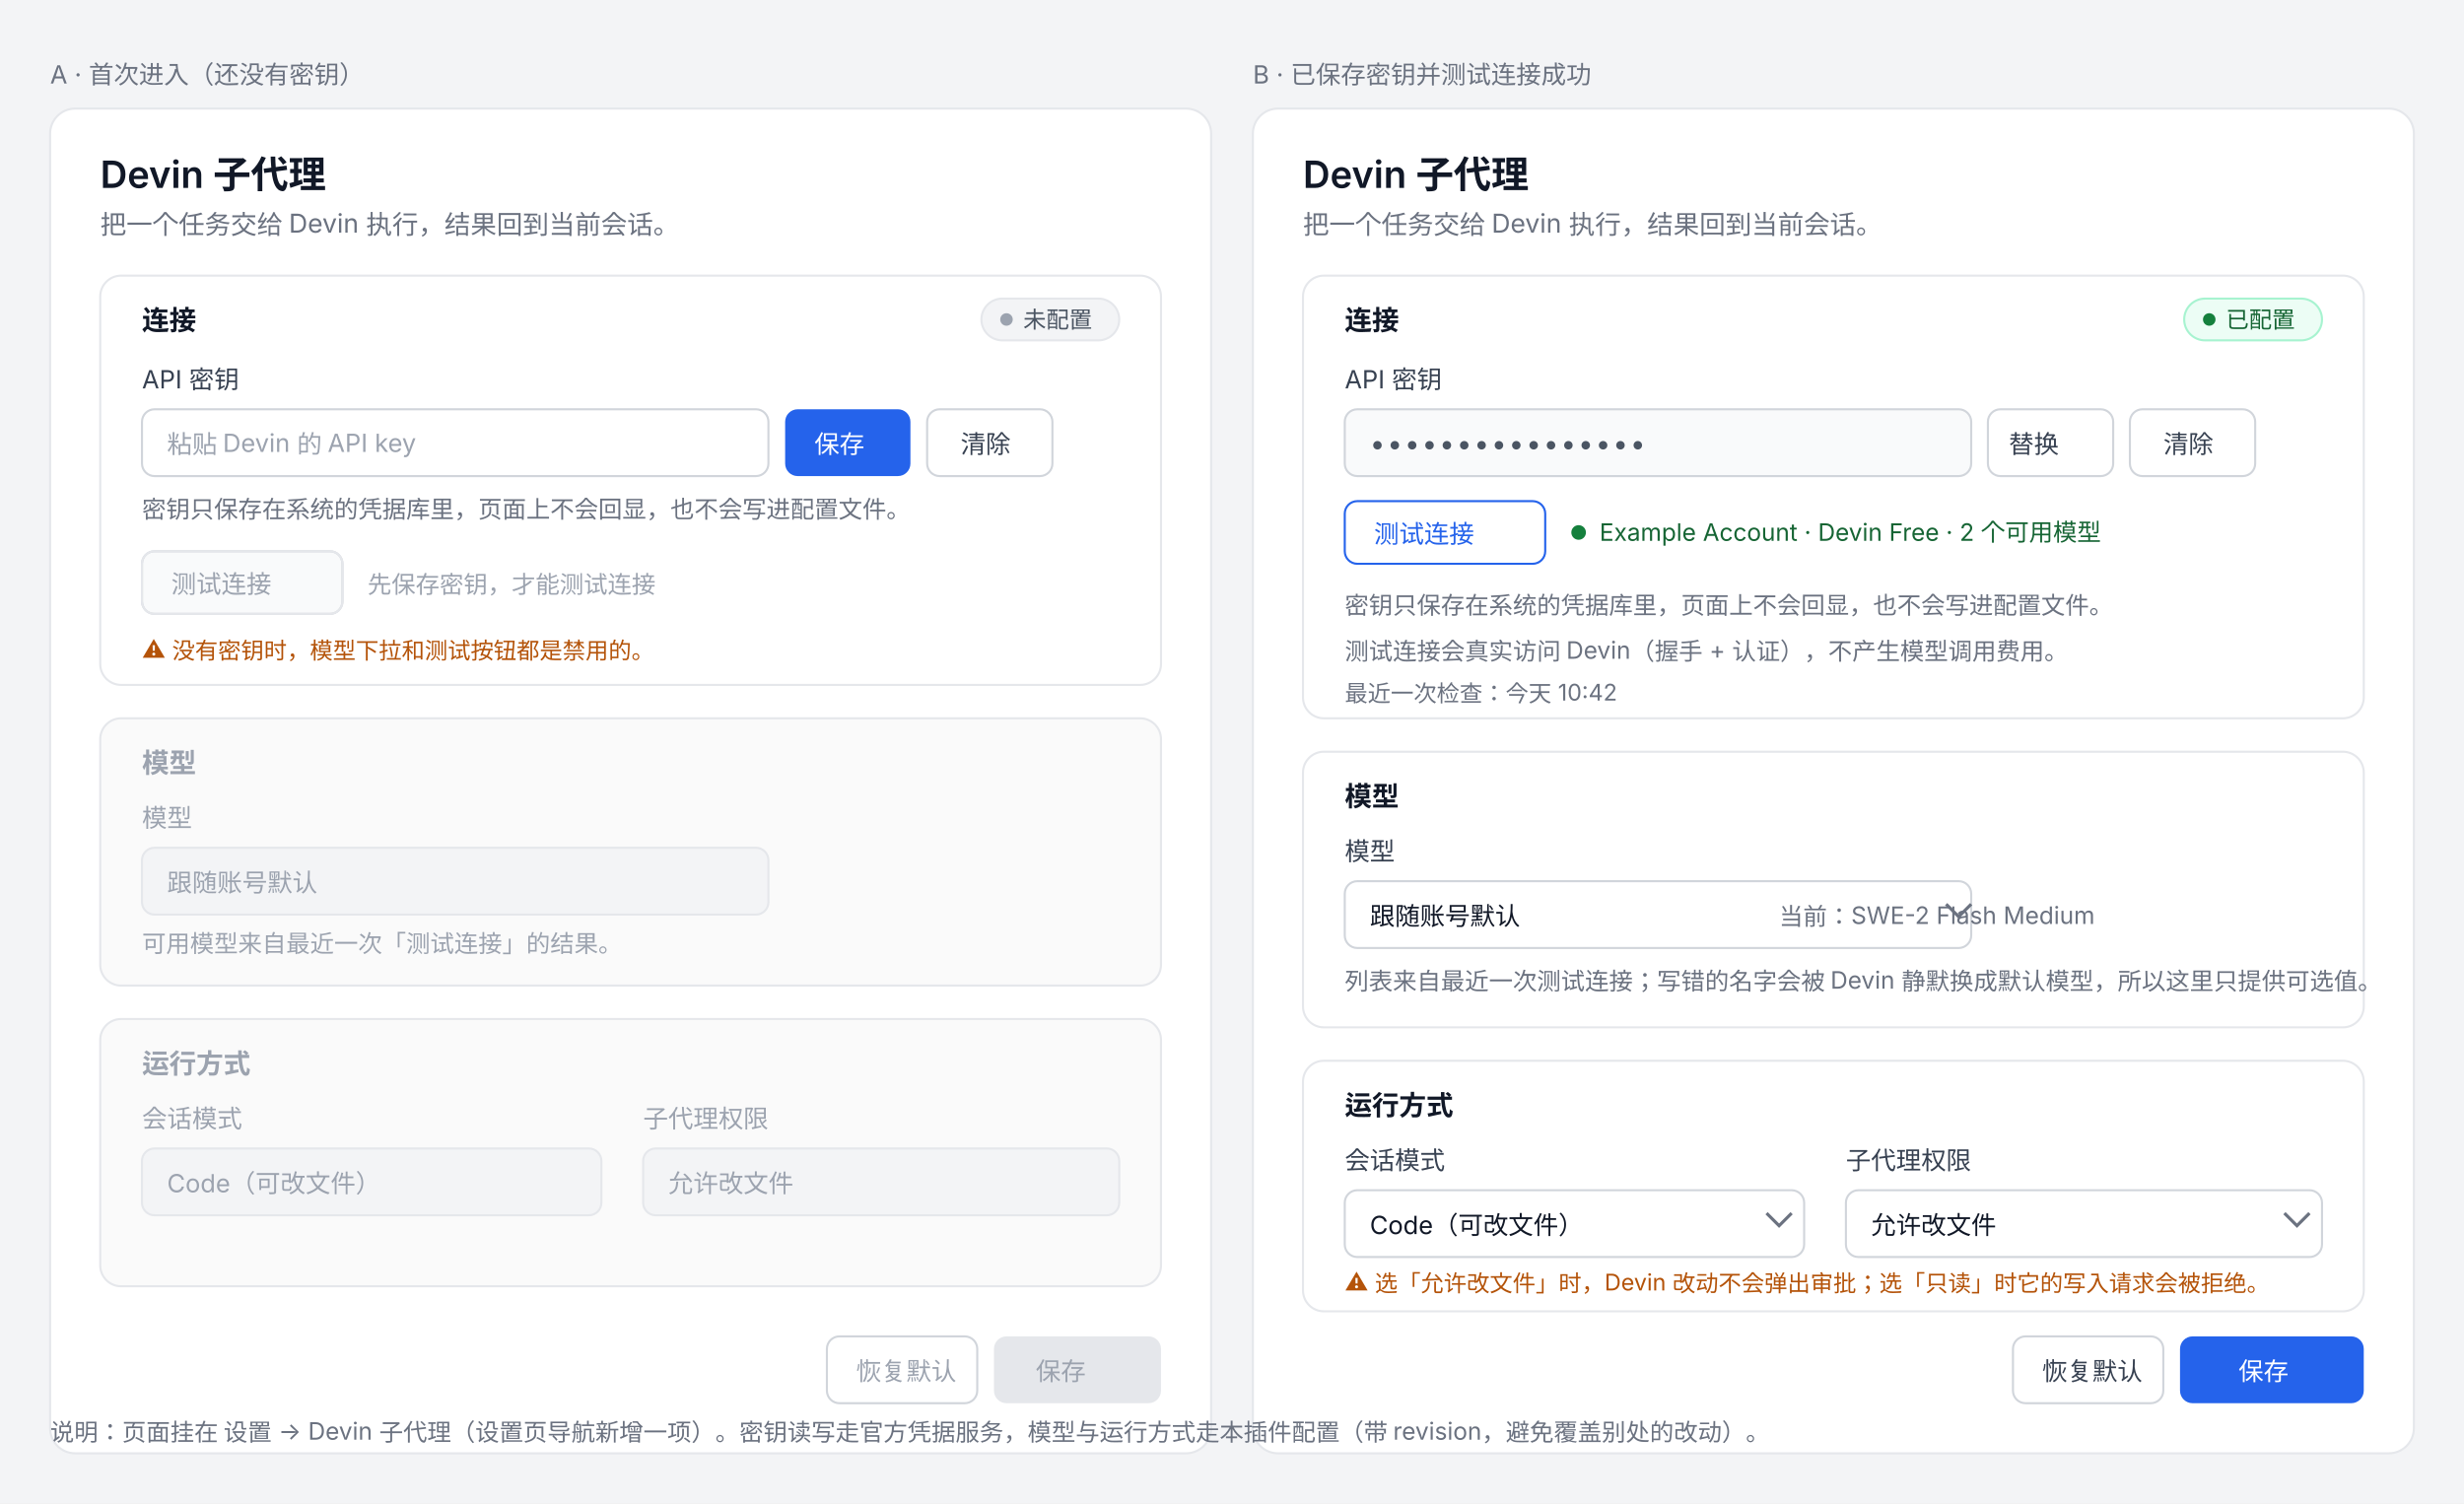
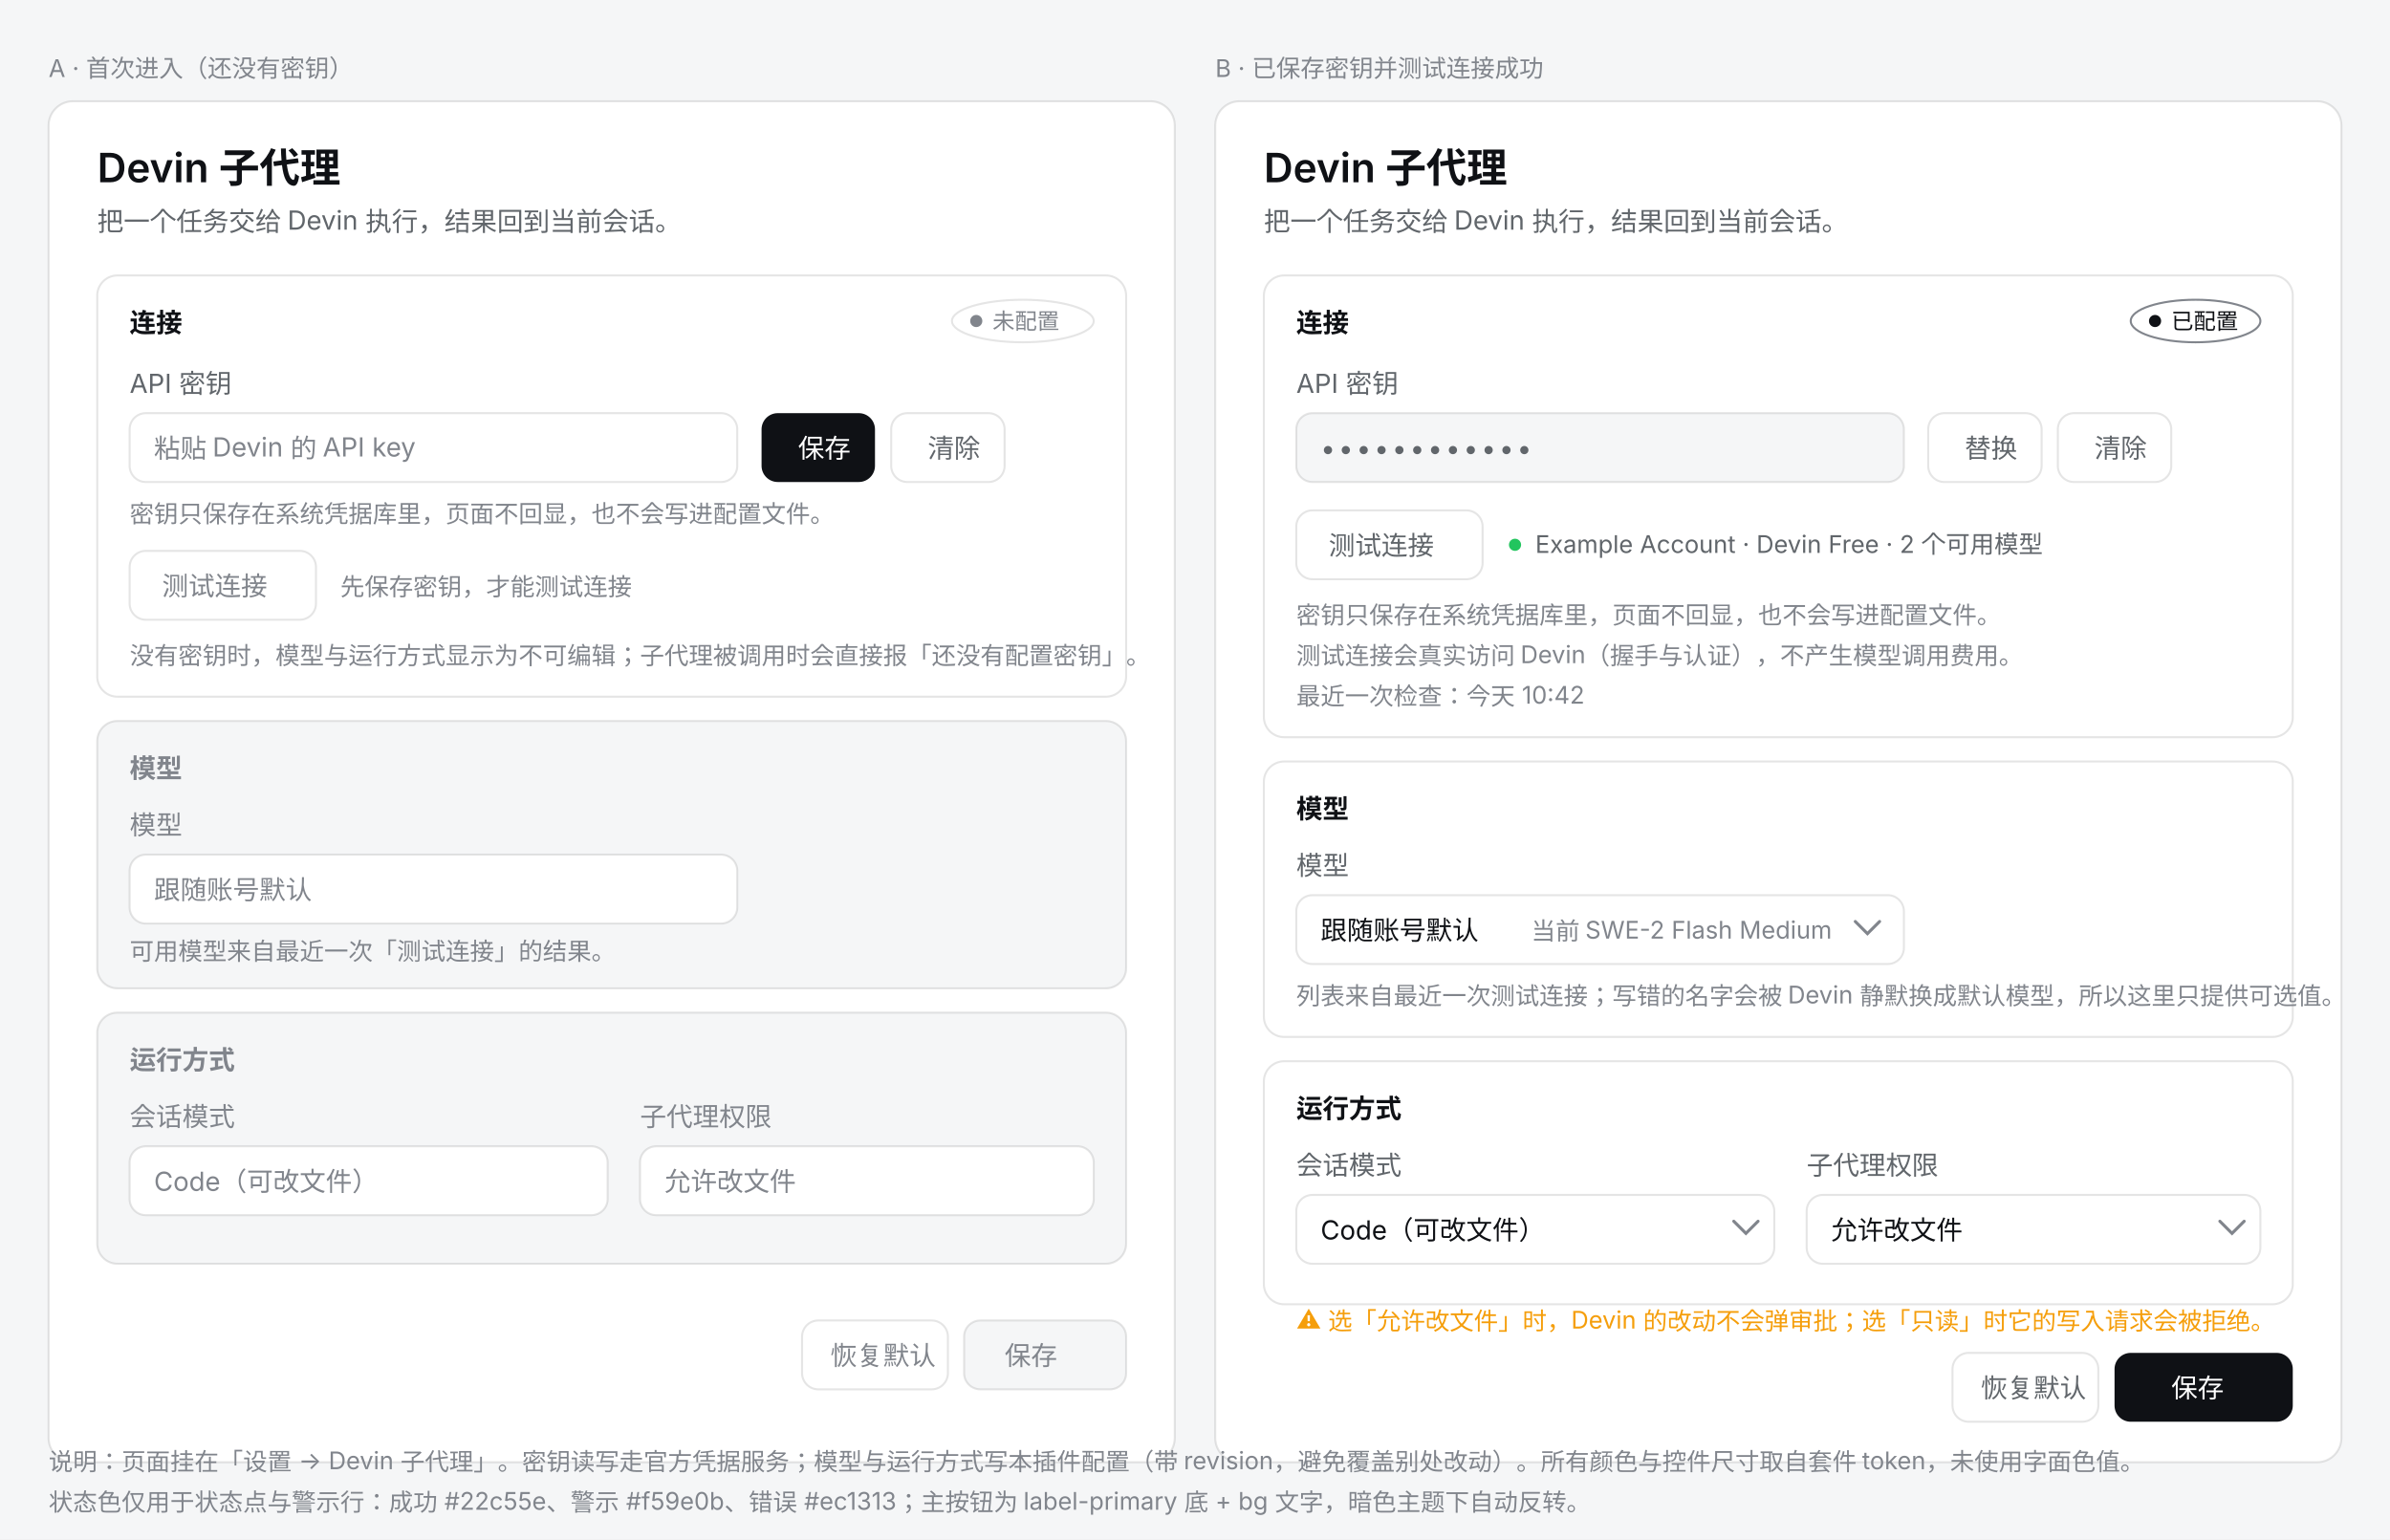
- <svg xmlns="http://www.w3.org/2000/svg" width="1180" height="720" viewBox="0 0 1180 720" font-family="-apple-system, BlinkMacSystemFont, 'PingFang SC', 'Helvetica Neue', sans-serif">
-   <defs>
-     <marker id="arrow" viewBox="0 0 10 10" refX="9" refY="5" markerWidth="6" markerHeight="6" orient="auto-start-reverse">
-       <path d="M 0 0 L 10 5 L 0 10 z" fill="#9ca3af" />
-     </marker>
-   </defs>
-   <rect width="1180" height="720" fill="#f3f4f6" />
+ <svg xmlns="http://www.w3.org/2000/svg" width="1180" height="760" viewBox="0 0 1180 760" font-family="-apple-system, BlinkMacSystemFont, 'PingFang SC', 'Helvetica Neue', sans-serif">
+   <rect width="1180" height="760" fill="#f5f6f7" />
  <g transform="translate(24,24)">
-     <text x="0" y="16" font-size="12" fill="#6b7280">A · 首次进入（还没有密钥）</text>
-     <rect x="0" y="28" width="556" height="644" rx="12" fill="#ffffff" stroke="#e5e7eb" />
-     <text x="24" y="66" font-size="18" font-weight="600" fill="#111827">Devin 子代理</text>
-     <text x="24" y="88" font-size="12.5" fill="#6b7280">把一个任务交给 Devin 执行，结果回到当前会话。</text>
-     <rect x="24" y="108" width="508" height="196" rx="10" fill="#ffffff" stroke="#e5e7eb" />
-     <text x="44" y="134" font-size="13" font-weight="600" fill="#111827">连接</text>
-     <rect x="446" y="119" width="66" height="20" rx="10" fill="#f3f4f6" stroke="#e5e7eb" />
-     <circle cx="458" cy="129" r="3" fill="#9ca3af" />
-     <text x="466" y="133" font-size="11" fill="#4b5563">未配置</text>
-     <text x="44" y="162" font-size="12" fill="#374151">API 密钥</text>
-     <rect x="44" y="172" width="300" height="32" rx="6" fill="#ffffff" stroke="#d1d5db" />
-     <text x="56" y="193" font-size="12" fill="#9ca3af">粘贴 Devin 的 API key</text>
-     <rect x="352" y="172" width="60" height="32" rx="6" fill="#2563eb" />
-     <text x="366" y="193" font-size="12" fill="#ffffff">保存</text>
-     <rect x="420" y="172" width="60" height="32" rx="6" fill="#ffffff" stroke="#d1d5db" />
-     <text x="436" y="193" font-size="12" fill="#374151">清除</text>
-     <text x="44" y="224" font-size="11.5" fill="#6b7280">密钥只保存在系统的凭据库里，页面上不会回显，也不会写进配置文件。</text>
-     <rect x="44" y="240" width="96" height="30" rx="6" fill="#f9fafb" stroke="#d1d5db" />
-     <text x="58" y="260" font-size="12" fill="#9ca3af">测试连接</text>
-     <text x="152" y="260" font-size="11.5" fill="#9ca3af">先保存密钥，才能测试连接</text>
-     <rect x="44" y="240" width="96" height="30" rx="6" fill="none" stroke="#e5e7eb" />
-     <text x="44" y="291" font-size="11" fill="#b45309">⚠ 没有密钥时，模型下拉和测试按钮都是禁用的。</text>
-     <rect x="24" y="320" width="508" height="128" rx="10" fill="#fafafa" stroke="#e5e7eb" />
-     <text x="44" y="346" font-size="13" font-weight="600" fill="#9ca3af">模型</text>
-     <text x="44" y="372" font-size="12" fill="#9ca3af">模型</text>
-     <rect x="44" y="382" width="300" height="32" rx="6" fill="#f3f4f6" stroke="#e5e7eb" />
-     <text x="56" y="403" font-size="12" fill="#9ca3af">跟随账号默认</text>
-     <text x="44" y="432" font-size="11.5" fill="#9ca3af">可用模型来自最近一次「测试连接」的结果。</text>
-     <rect x="24" y="464" width="508" height="128" rx="10" fill="#fafafa" stroke="#e5e7eb" />
-     <text x="44" y="490" font-size="13" font-weight="600" fill="#9ca3af">运行方式</text>
-     <text x="44" y="516" font-size="12" fill="#9ca3af">会话模式</text>
-     <rect x="44" y="526" width="220" height="32" rx="6" fill="#f3f4f6" stroke="#e5e7eb" />
-     <text x="56" y="547" font-size="12" fill="#9ca3af">Code（可改文件）</text>
-     <text x="284" y="516" font-size="12" fill="#9ca3af">子代理权限</text>
-     <rect x="284" y="526" width="228" height="32" rx="6" fill="#f3f4f6" stroke="#e5e7eb" />
-     <text x="296" y="547" font-size="12" fill="#9ca3af">允许改文件</text>
-     <rect x="372" y="616" width="72" height="32" rx="6" fill="#ffffff" stroke="#d1d5db" />
-     <text x="386" y="637" font-size="12" fill="#9ca3af">恢复默认</text>
-     <rect x="452" y="616" width="80" height="32" rx="6" fill="#e5e7eb" />
-     <text x="472" y="637" font-size="12" fill="#9ca3af">保存</text>
+     <text x="0" y="14" font-size="12" fill="#81858c">A · 首次进入（还没有密钥）</text>
+     <rect x="0" y="26" width="556" height="672" rx="12" fill="#ffffff" stroke="#0000001a" />
+     <text x="24" y="66" font-size="20" font-weight="600" fill="#0f1115">Devin 子代理</text>
+     <text x="24" y="90" font-size="13" fill="#61666b">把一个任务交给 Devin 执行，结果回到当前会话。</text>
+     <rect x="24" y="112" width="508" height="208" rx="10" fill="#ffffff" stroke="#0000001a" />
+     <text x="40" y="140" font-size="13" font-weight="600" fill="#0f1115">连接</text>
+     <rect x="446" y="124" width="70" height="21" rx="999" fill="#ffffff" stroke="#0000001a" />
+     <circle cx="458" cy="134.5" r="3" fill="#81858c" />
+     <text x="466" y="138.5" font-size="11" font-weight="500" fill="#81858c">未配置</text>
+     <text x="40" y="170" font-size="13" fill="#61666b">API 密钥</text>
+     <rect x="40" y="180" width="300" height="34" rx="8" fill="#ffffff" stroke="#0000001a" />
+     <text x="52" y="202" font-size="13" fill="#81858c">粘贴 Devin 的 API key</text>
+     <rect x="352" y="180" width="56" height="34" rx="8" fill="#0f1115" />
+     <text x="370" y="202" font-size="13" fill="#ffffff">保存</text>
+     <rect x="416" y="180" width="56" height="34" rx="8" fill="#ffffff" stroke="#0000001a" />
+     <text x="434" y="202" font-size="13" fill="#61666b">清除</text>
+     <text x="40" y="234" font-size="12" fill="#81858c">密钥只保存在系统凭据库里，页面不回显，也不会写进配置文件。</text>
+     <rect x="40" y="248" width="92" height="34" rx="8" fill="#ffffff" stroke="#0000001a" />
+     <text x="56" y="270" font-size="13" fill="#81858c">测试连接</text>
+     <text x="144" y="270" font-size="12" fill="#81858c">先保存密钥，才能测试连接</text>
+     <text x="40" y="304" font-size="12" fill="#81858c">没有密钥时，模型与运行方式显示为不可编辑；子代理被调用时会直接报「还没有配置密钥」。</text>
+     <rect x="24" y="332" width="508" height="132" rx="10" fill="#f5f6f7" stroke="#0000001a" />
+     <text x="40" y="360" font-size="13" font-weight="600" fill="#81858c">模型</text>
+     <text x="40" y="388" font-size="13" fill="#81858c">模型</text>
+     <rect x="40" y="398" width="300" height="34" rx="8" fill="#ffffff" stroke="#0000001a" />
+     <text x="52" y="420" font-size="13" fill="#81858c">跟随账号默认</text>
+     <text x="40" y="450" font-size="12" fill="#81858c">可用模型来自最近一次「测试连接」的结果。</text>
+     <rect x="24" y="476" width="508" height="124" rx="10" fill="#f5f6f7" stroke="#0000001a" />
+     <text x="40" y="504" font-size="13" font-weight="600" fill="#81858c">运行方式</text>
+     <text x="40" y="532" font-size="13" fill="#81858c">会话模式</text>
+     <rect x="40" y="542" width="236" height="34" rx="8" fill="#ffffff" stroke="#0000001a" />
+     <text x="52" y="564" font-size="13" fill="#81858c">Code（可改文件）</text>
+     <text x="292" y="532" font-size="13" fill="#81858c">子代理权限</text>
+     <rect x="292" y="542" width="224" height="34" rx="8" fill="#ffffff" stroke="#0000001a" />
+     <text x="304" y="564" font-size="13" fill="#81858c">允许改文件</text>
+     <rect x="372" y="628" width="72" height="34" rx="8" fill="#ffffff" stroke="#0000001a" />
+     <text x="386" y="650" font-size="13" fill="#81858c">恢复默认</text>
+     <rect x="452" y="628" width="80" height="34" rx="8" fill="#f5f6f7" stroke="#0000001a" />
+     <text x="472" y="650" font-size="13" fill="#81858c">保存</text>
  </g>
  <g transform="translate(600,24)">
-     <text x="0" y="16" font-size="12" fill="#6b7280">B · 已保存密钥并测试连接成功</text>
-     <rect x="0" y="28" width="556" height="644" rx="12" fill="#ffffff" stroke="#e5e7eb" />
-     <text x="24" y="66" font-size="18" font-weight="600" fill="#111827">Devin 子代理</text>
-     <text x="24" y="88" font-size="12.5" fill="#6b7280">把一个任务交给 Devin 执行，结果回到当前会话。</text>
-     <rect x="24" y="108" width="508" height="212" rx="10" fill="#ffffff" stroke="#e5e7eb" />
-     <text x="44" y="134" font-size="13" font-weight="600" fill="#111827">连接</text>
-     <rect x="446" y="119" width="66" height="20" rx="10" fill="#ecfdf5" stroke="#a7f3d0" />
-     <circle cx="458" cy="129" r="3" fill="#15803d" />
-     <text x="466" y="133" font-size="11" fill="#166534">已配置</text>
-     <text x="44" y="162" font-size="12" fill="#374151">API 密钥</text>
-     <rect x="44" y="172" width="300" height="32" rx="6" fill="#f9fafb" stroke="#d1d5db" />
-     <text x="56" y="193" font-size="13" fill="#4b5563" letter-spacing="1">••••••••••••••••</text>
-     <rect x="352" y="172" width="60" height="32" rx="6" fill="#ffffff" stroke="#d1d5db" />
-     <text x="362" y="193" font-size="12" fill="#374151">替换</text>
-     <rect x="420" y="172" width="60" height="32" rx="6" fill="#ffffff" stroke="#d1d5db" />
-     <text x="436" y="193" font-size="12" fill="#374151">清除</text>
-     <rect x="44" y="216" width="96" height="30" rx="6" fill="#ffffff" stroke="#2563eb" />
-     <text x="58" y="236" font-size="12" fill="#2563eb">测试连接</text>
-     <circle cx="156" cy="231" r="3.5" fill="#15803d" />
-     <text x="166" y="235" font-size="11.5" fill="#166534">Example Account · Devin Free · 2 个可用模型</text>
-     <text x="44" y="270" font-size="11.5" fill="#6b7280">密钥只保存在系统的凭据库里，页面上不会回显，也不会写进配置文件。</text>
-     <text x="44" y="292" font-size="11.5" fill="#6b7280">测试连接会真实访问 Devin（握手 + 认证），不产生模型调用费用。</text>
-     <text x="44" y="312" font-size="11" fill="#6b7280">最近一次检查：今天 10:42</text>
-     <rect x="24" y="336" width="508" height="132" rx="10" fill="#ffffff" stroke="#e5e7eb" />
-     <text x="44" y="362" font-size="13" font-weight="600" fill="#111827">模型</text>
-     <text x="44" y="388" font-size="12" fill="#374151">模型</text>
-     <rect x="44" y="398" width="300" height="32" rx="6" fill="#ffffff" stroke="#d1d5db" />
-     <text x="56" y="419" font-size="12" fill="#111827">跟随账号默认</text>
-     <text x="252" y="419" font-size="11.5" fill="#6b7280">当前：SWE-2 Flash Medium</text>
-     <path d="M 332 409 L 338 415 L 344 409" stroke="#6b7280" stroke-width="1.5" fill="none" />
-     <text x="44" y="450" font-size="11.5" fill="#6b7280">列表来自最近一次测试连接；写错的名字会被 Devin 静默换成默认模型，所以这里只提供可选值。</text>
-     <rect x="24" y="484" width="508" height="120" rx="10" fill="#ffffff" stroke="#e5e7eb" />
-     <text x="44" y="510" font-size="13" font-weight="600" fill="#111827">运行方式</text>
-     <text x="44" y="536" font-size="12" fill="#374151">会话模式</text>
-     <rect x="44" y="546" width="220" height="32" rx="6" fill="#ffffff" stroke="#d1d5db" />
-     <text x="56" y="567" font-size="12" fill="#111827">Code（可改文件）</text>
-     <path d="M 246 557 L 252 563 L 258 557" stroke="#6b7280" stroke-width="1.5" fill="none" />
-     <text x="284" y="536" font-size="12" fill="#374151">子代理权限</text>
-     <rect x="284" y="546" width="228" height="32" rx="6" fill="#ffffff" stroke="#d1d5db" />
-     <text x="296" y="567" font-size="12" fill="#111827">允许改文件</text>
-     <path d="M 494 557 L 500 563 L 506 557" stroke="#6b7280" stroke-width="1.5" fill="none" />
-     <text x="44" y="594" font-size="11" fill="#b45309">⚠ 选「允许改文件」时，Devin 改动不会弹出审批；选「只读」时它的写入请求会被拒绝。</text>
-     <rect x="364" y="616" width="72" height="32" rx="6" fill="#ffffff" stroke="#d1d5db" />
-     <text x="378" y="637" font-size="12" fill="#374151">恢复默认</text>
-     <rect x="444" y="616" width="88" height="32" rx="6" fill="#2563eb" />
-     <text x="472" y="637" font-size="12" fill="#ffffff">保存</text>
+     <text x="0" y="14" font-size="12" fill="#81858c">B · 已保存密钥并测试连接成功</text>
+     <rect x="0" y="26" width="556" height="672" rx="12" fill="#ffffff" stroke="#0000001a" />
+     <text x="24" y="66" font-size="20" font-weight="600" fill="#0f1115">Devin 子代理</text>
+     <text x="24" y="90" font-size="13" fill="#61666b">把一个任务交给 Devin 执行，结果回到当前会话。</text>
+     <rect x="24" y="112" width="508" height="228" rx="10" fill="#ffffff" stroke="#0000001a" />
+     <text x="40" y="140" font-size="13" font-weight="600" fill="#0f1115">连接</text>
+     <rect x="452" y="124" width="64" height="21" rx="999" fill="#ffffff" stroke="#81858c" />
+     <circle cx="464" cy="134.5" r="3" fill="#0f1115" />
+     <text x="472" y="138.5" font-size="11" font-weight="500" fill="#0f1115">已配置</text>
+     <text x="40" y="170" font-size="13" fill="#61666b">API 密钥</text>
+     <rect x="40" y="180" width="300" height="34" rx="8" fill="#f5f6f7" stroke="#0000001a" />
+     <text x="52" y="202" font-size="13" fill="#61666b" letter-spacing="1.5">••••••••••••</text>
+     <rect x="352" y="180" width="56" height="34" rx="8" fill="#ffffff" stroke="#0000001a" />
+     <text x="370" y="202" font-size="13" fill="#61666b">替换</text>
+     <rect x="416" y="180" width="56" height="34" rx="8" fill="#ffffff" stroke="#0000001a" />
+     <text x="434" y="202" font-size="13" fill="#61666b">清除</text>
+     <rect x="40" y="228" width="92" height="34" rx="8" fill="#ffffff" stroke="#0000001a" />
+     <text x="56" y="250" font-size="13" fill="#61666b">测试连接</text>
+     <circle cx="148" cy="245" r="3" fill="#22c55e" />
+     <text x="158" y="249" font-size="12" fill="#61666b">Example Account · Devin Free · 2 个可用模型</text>
+     <text x="40" y="284" font-size="12" fill="#81858c">密钥只保存在系统凭据库里，页面不回显，也不会写进配置文件。</text>
+     <text x="40" y="304" font-size="12" fill="#81858c">测试连接会真实访问 Devin（握手与认证），不产生模型调用费用。</text>
+     <text x="40" y="324" font-size="12" fill="#81858c">最近一次检查：今天 10:42</text>
+     <rect x="24" y="352" width="508" height="136" rx="10" fill="#ffffff" stroke="#0000001a" />
+     <text x="40" y="380" font-size="13" font-weight="600" fill="#0f1115">模型</text>
+     <text x="40" y="408" font-size="13" fill="#61666b">模型</text>
+     <rect x="40" y="418" width="300" height="34" rx="8" fill="#ffffff" stroke="#0000001a" />
+     <text x="52" y="440" font-size="13" fill="#0f1115">跟随账号默认</text>
+     <text x="156" y="440" font-size="12" fill="#81858c">当前 SWE-2 Flash Medium</text>
+     <path d="M 316 431 L 322 437 L 328 431" stroke="#81858c" stroke-width="1.5" fill="none" stroke-linecap="round" />
+     <text x="40" y="472" font-size="12" fill="#81858c">列表来自最近一次测试连接；写错的名字会被 Devin 静默换成默认模型，所以这里只提供可选值。</text>
+     <rect x="24" y="500" width="508" height="120" rx="10" fill="#ffffff" stroke="#0000001a" />
+     <text x="40" y="528" font-size="13" font-weight="600" fill="#0f1115">运行方式</text>
+     <text x="40" y="556" font-size="13" fill="#61666b">会话模式</text>
+     <rect x="40" y="566" width="236" height="34" rx="8" fill="#ffffff" stroke="#0000001a" />
+     <text x="52" y="588" font-size="13" fill="#0f1115">Code（可改文件）</text>
+     <path d="M 256 579 L 262 585 L 268 579" stroke="#81858c" stroke-width="1.5" fill="none" stroke-linecap="round" />
+     <text x="292" y="556" font-size="13" fill="#61666b">子代理权限</text>
+     <rect x="292" y="566" width="224" height="34" rx="8" fill="#ffffff" stroke="#0000001a" />
+     <text x="304" y="588" font-size="13" fill="#0f1115">允许改文件</text>
+     <path d="M 496 579 L 502 585 L 508 579" stroke="#81858c" stroke-width="1.5" fill="none" stroke-linecap="round" />
+     <text x="40" y="632" font-size="12" fill="#f59e0b">⚠ 选「允许改文件」时，Devin 的改动不会弹审批；选「只读」时它的写入请求会被拒绝。</text>
+     <rect x="364" y="644" width="72" height="34" rx="8" fill="#ffffff" stroke="#0000001a" />
+     <text x="378" y="666" font-size="13" fill="#61666b">恢复默认</text>
+     <rect x="444" y="644" width="88" height="34" rx="8" fill="#0f1115" />
+     <text x="472" y="666" font-size="13" fill="#ffffff">保存</text>
  </g>
-   <g transform="translate(24,690)">
-     <text x="0" y="0" font-size="11.5" fill="#6b7280">说明：页面挂在 设置 → Devin 子代理（设置页导航新增一项）。密钥读写走官方凭据服务，模型与运行方式走本插件配置（带 revision，避免覆盖别处的改动）。</text>
-   </g>
+   <text x="24" y="726" font-size="12" fill="#81858c">说明：页面挂在「设置 → Devin 子代理」。密钥读写走官方凭据服务；模型与运行方式写本插件配置（带 revision，避免覆盖别处改动）。所有颜色与控件尺寸取自套件 token，未使用字面色值。</text>
+   <text x="24" y="746" font-size="12" fill="#81858c">状态色仅用于状态点与警示行：成功 #22c55e、警示 #f59e0b、错误 #ec1313；主按钮为 label-primary 底 + bg 文字，暗色主题下自动反转。</text>
</svg>
